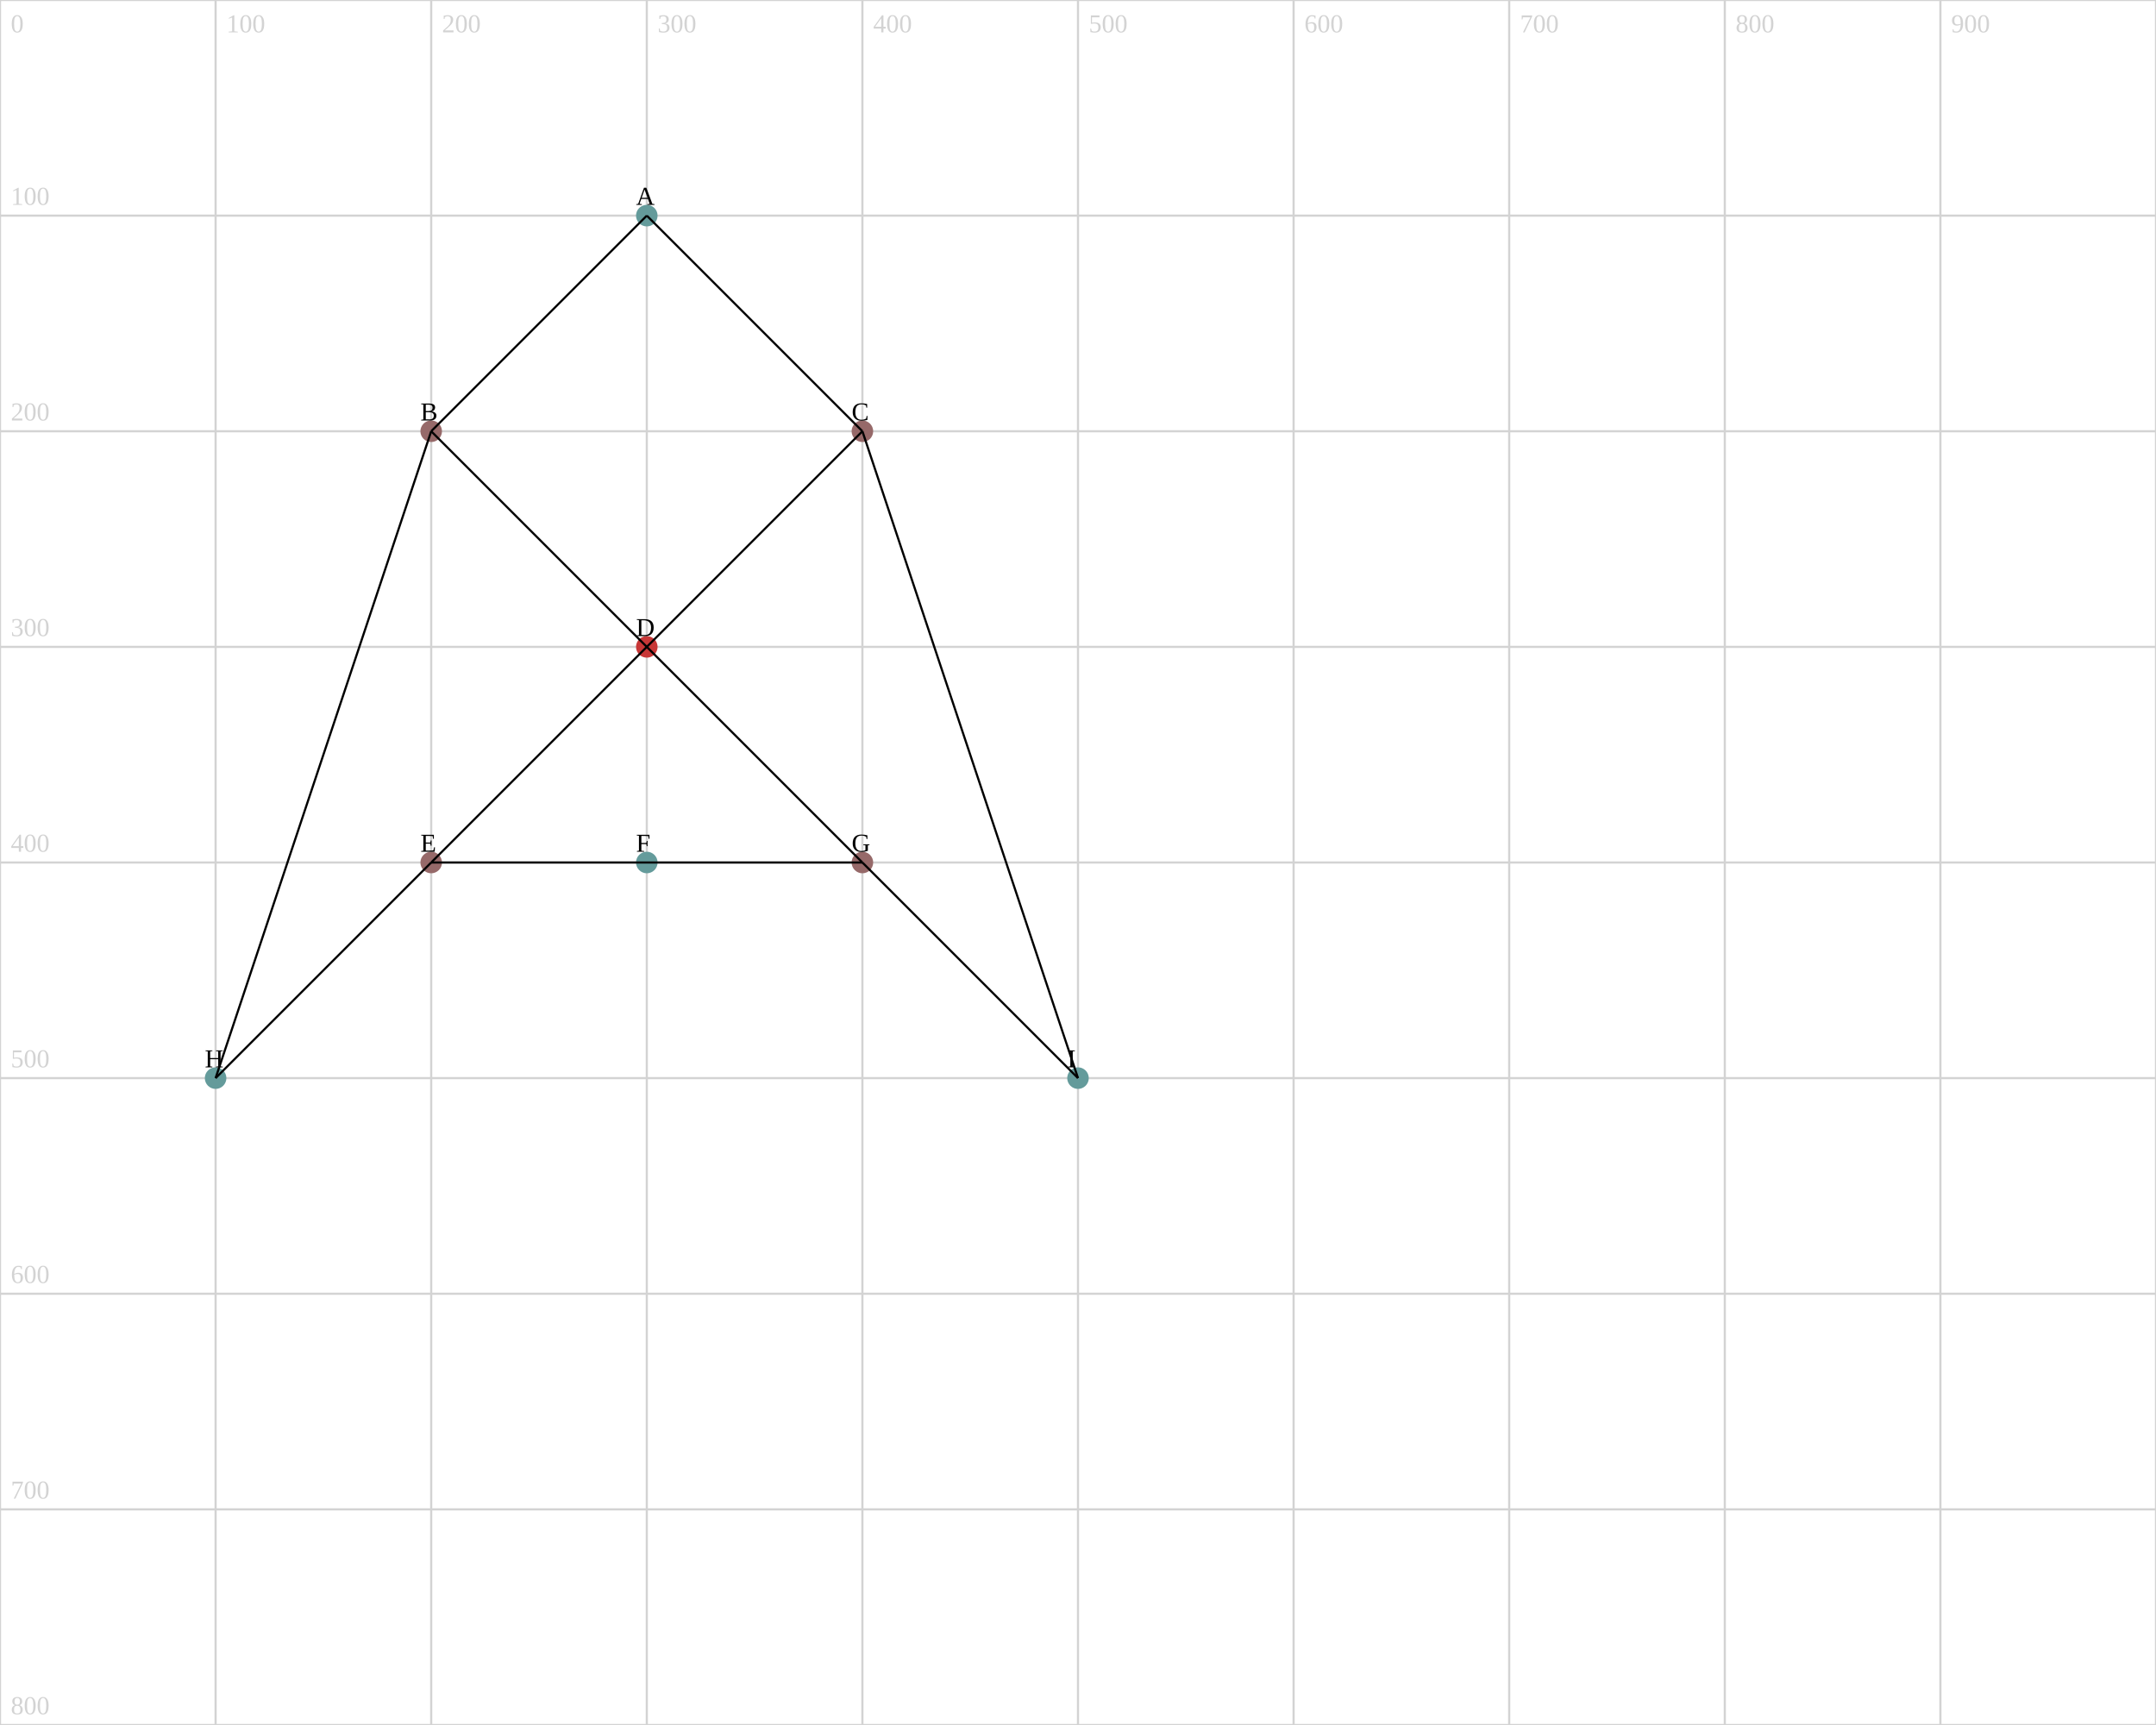
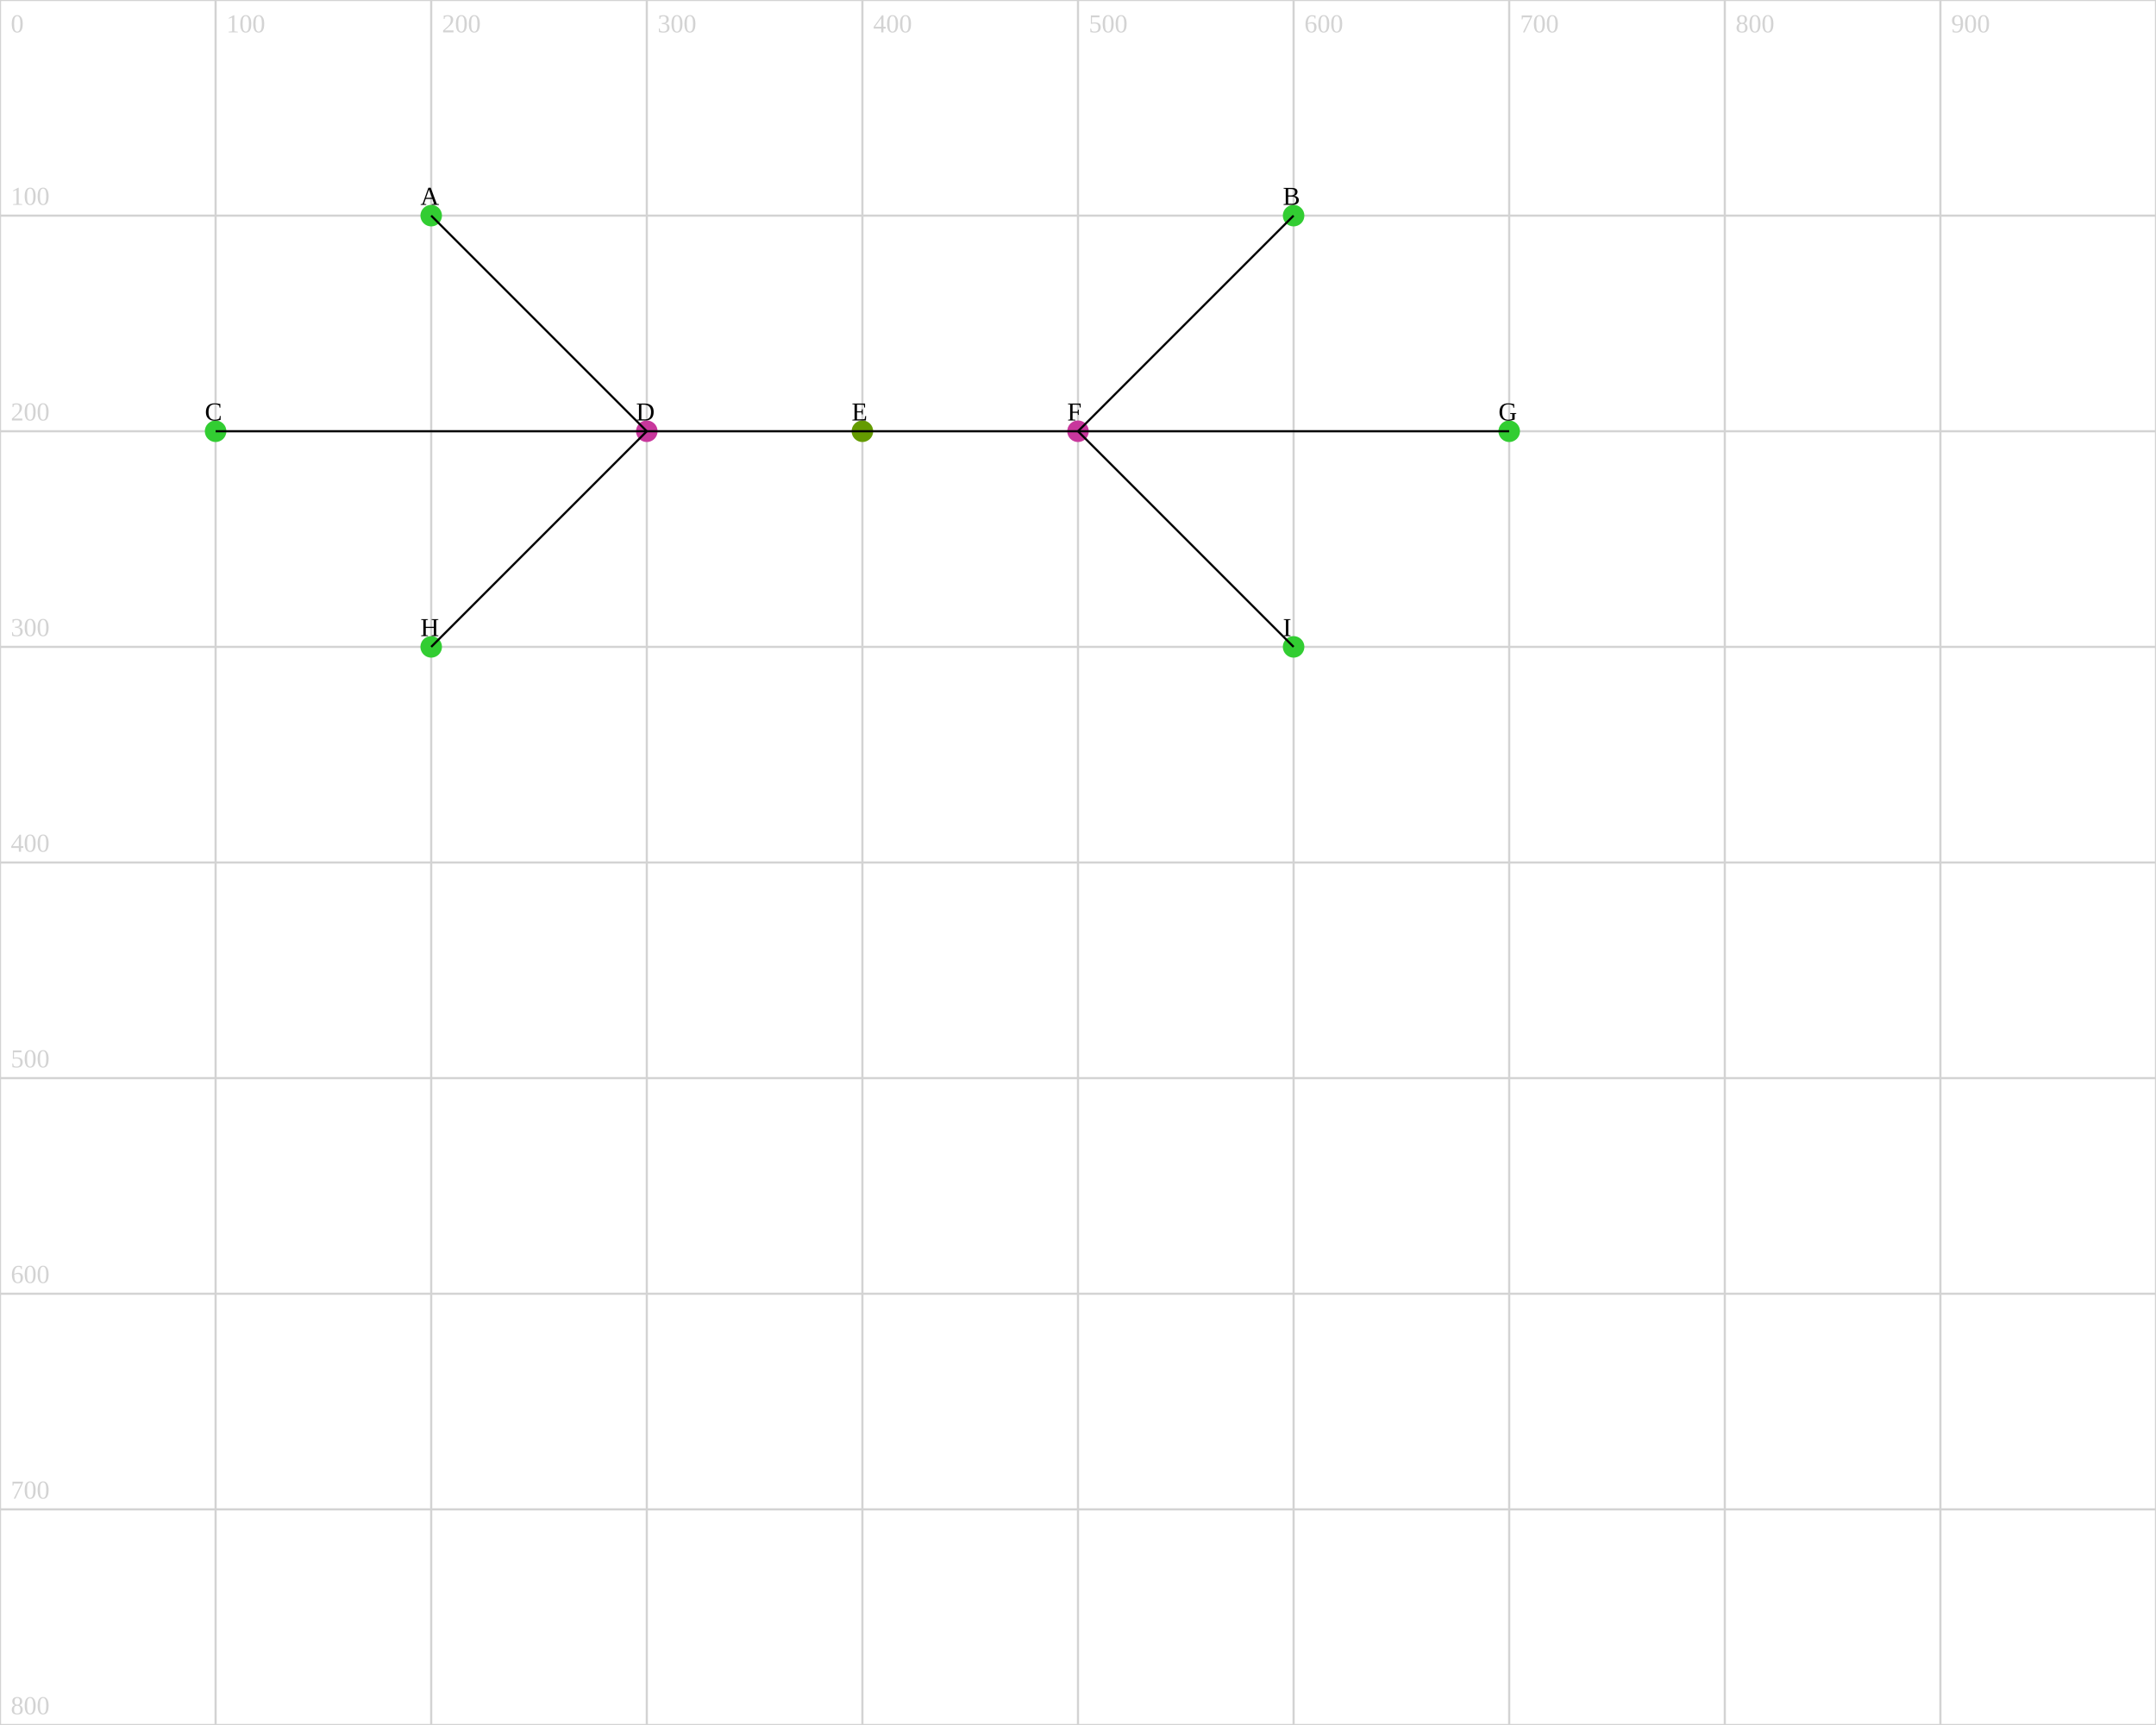
<svg xmlns="http://www.w3.org/2000/svg" version="1.1" width="1000" height="800">
  <line x1="0" y1="0" x2="1000" y2="0" stroke="lightgrey" />
  <text x="5" y="-5" fill="lightgrey">0</text>
  <line x1="0" y1="100" x2="1000" y2="100" stroke="lightgrey" />
  <text x="5" y="95" fill="lightgrey">100</text>
  <line x1="0" y1="200" x2="1000" y2="200" stroke="lightgrey" />
  <text x="5" y="195" fill="lightgrey">200</text>
  <line x1="0" y1="300" x2="1000" y2="300" stroke="lightgrey" />
  <text x="5" y="295" fill="lightgrey">300</text>
  <line x1="0" y1="400" x2="1000" y2="400" stroke="lightgrey" />
  <text x="5" y="395" fill="lightgrey">400</text>
  <line x1="0" y1="500" x2="1000" y2="500" stroke="lightgrey" />
  <text x="5" y="495" fill="lightgrey">500</text>
  <line x1="0" y1="600" x2="1000" y2="600" stroke="lightgrey" />
  <text x="5" y="595" fill="lightgrey">600</text>
  <line x1="0" y1="700" x2="1000" y2="700" stroke="lightgrey" />
  <text x="5" y="695" fill="lightgrey">700</text>
  <line x1="0" y1="800" x2="1000" y2="800" stroke="lightgrey" />
  <text x="5" y="795" fill="lightgrey">800</text>
  <line x1="0" y1="0" x2="0" y2="800" stroke="lightgrey" />
  <text x="5" y="15" fill="lightgrey">0</text>
  <line x1="100" y1="0" x2="100" y2="800" stroke="lightgrey" />
  <text x="105" y="15" fill="lightgrey">100</text>
  <line x1="200" y1="0" x2="200" y2="800" stroke="lightgrey" />
  <text x="205" y="15" fill="lightgrey">200</text>
  <line x1="300" y1="0" x2="300" y2="800" stroke="lightgrey" />
  <text x="305" y="15" fill="lightgrey">300</text>
  <line x1="400" y1="0" x2="400" y2="800" stroke="lightgrey" />
  <text x="405" y="15" fill="lightgrey">400</text>
  <line x1="500" y1="0" x2="500" y2="800" stroke="lightgrey" />
  <text x="505" y="15" fill="lightgrey">500</text>
  <line x1="600" y1="0" x2="600" y2="800" stroke="lightgrey" />
  <text x="605" y="15" fill="lightgrey">600</text>
  <line x1="700" y1="0" x2="700" y2="800" stroke="lightgrey" />
  <text x="705" y="15" fill="lightgrey">700</text>
  <line x1="800" y1="0" x2="800" y2="800" stroke="lightgrey" />
  <text x="805" y="15" fill="lightgrey">800</text>
  <line x1="900" y1="0" x2="900" y2="800" stroke="lightgrey" />
  <text x="905" y="15" fill="lightgrey">900</text>
  <line x1="1000" y1="0" x2="1000" y2="800" stroke="lightgrey" />
  <text x="1005" y="15" fill="lightgrey">1000</text>
-   <circle cx="300" cy="100" r="5" fill="rgb(100,155,155)" />
-   <text x="295" y="95" fill="rgb(0,0,0)">A</text>
-   <circle cx="200" cy="200" r="5" fill="rgb(150,105,105)" />
-   <text x="195" y="195" fill="rgb(0,0,0)">B</text>
-   <circle cx="400" cy="200" r="5" fill="rgb(150,105,105)" />
-   <text x="395" y="195" fill="rgb(0,0,0)">C</text>
-   <circle cx="300" cy="300" r="5" fill="rgb(200,55,55)" />
-   <text x="295" y="295" fill="rgb(0,0,0)">D</text>
-   <circle cx="200" cy="400" r="5" fill="rgb(150,105,105)" />
-   <text x="195" y="395" fill="rgb(0,0,0)">E</text>
-   <circle cx="300" cy="400" r="5" fill="rgb(100,155,155)" />
-   <text x="295" y="395" fill="rgb(0,0,0)">F</text>
-   <circle cx="400" cy="400" r="5" fill="rgb(150,105,105)" />
-   <text x="395" y="395" fill="rgb(0,0,0)">G</text>
-   <circle cx="100" cy="500" r="5" fill="rgb(100,155,155)" />
-   <text x="95" y="495" fill="rgb(0,0,0)">H</text>
-   <circle cx="500" cy="500" r="5" fill="rgb(100,155,155)" />
-   <text x="495" y="495" fill="rgb(0,0,0)">I</text>
-   <line x1="300" y1="100" x2="200" y2="200" stroke="rgb(0,0,0)" />
-   <line x1="300" y1="100" x2="400" y2="200" stroke="rgb(0,0,0)" />
-   <line x1="200" y1="200" x2="300" y2="300" stroke="rgb(0,0,0)" />
-   <line x1="400" y1="200" x2="300" y2="300" stroke="rgb(0,0,0)" />
-   <line x1="300" y1="300" x2="200" y2="400" stroke="rgb(0,0,0)" />
-   <line x1="300" y1="300" x2="400" y2="400" stroke="rgb(0,0,0)" />
-   <line x1="200" y1="200" x2="100" y2="500" stroke="rgb(0,0,0)" />
-   <line x1="400" y1="200" x2="500" y2="500" stroke="rgb(0,0,0)" />
-   <line x1="200" y1="400" x2="300" y2="400" stroke="rgb(0,0,0)" />
-   <line x1="300" y1="400" x2="400" y2="400" stroke="rgb(0,0,0)" />
-   <line x1="400" y1="400" x2="500" y2="500" stroke="rgb(0,0,0)" />
-   <line x1="200" y1="400" x2="100" y2="500" stroke="rgb(0,0,0)" />
+   <circle cx="200" cy="100" r="5" fill="rgb(50,205,50)" />
+   <text x="195" y="95" fill="rgb(0,0,0)">A</text>
+   <circle cx="600" cy="100" r="5" fill="rgb(50,205,50)" />
+   <text x="595" y="95" fill="rgb(0,0,0)">B</text>
+   <circle cx="100" cy="200" r="5" fill="rgb(50,205,50)" />
+   <text x="95" y="195" fill="rgb(0,0,0)">C</text>
+   <circle cx="300" cy="200" r="5" fill="rgb(200,55,156)" />
+   <text x="295" y="195" fill="rgb(0,0,0)">D</text>
+   <circle cx="400" cy="200" r="5" fill="rgb(100,155,0)" />
+   <text x="395" y="195" fill="rgb(0,0,0)">E</text>
+   <circle cx="500" cy="200" r="5" fill="rgb(200,55,156)" />
+   <text x="495" y="195" fill="rgb(0,0,0)">F</text>
+   <circle cx="700" cy="200" r="5" fill="rgb(50,205,50)" />
+   <text x="695" y="195" fill="rgb(0,0,0)">G</text>
+   <circle cx="200" cy="300" r="5" fill="rgb(50,205,50)" />
+   <text x="195" y="295" fill="rgb(0,0,0)">H</text>
+   <circle cx="600" cy="300" r="5" fill="rgb(50,205,50)" />
+   <text x="595" y="295" fill="rgb(0,0,0)">I</text>
+   <line x1="200" y1="100" x2="300" y2="200" stroke="rgb(0,0,0)" />
+   <line x1="600" y1="100" x2="500" y2="200" stroke="rgb(0,0,0)" />
+   <line x1="100" y1="200" x2="300" y2="200" stroke="rgb(0,0,0)" />
+   <line x1="300" y1="200" x2="400" y2="200" stroke="rgb(0,0,0)" />
+   <line x1="400" y1="200" x2="500" y2="200" stroke="rgb(0,0,0)" />
+   <line x1="500" y1="200" x2="700" y2="200" stroke="rgb(0,0,0)" />
+   <line x1="200" y1="300" x2="300" y2="200" stroke="rgb(0,0,0)" />
+   <line x1="600" y1="300" x2="500" y2="200" stroke="rgb(0,0,0)" />
</svg>
